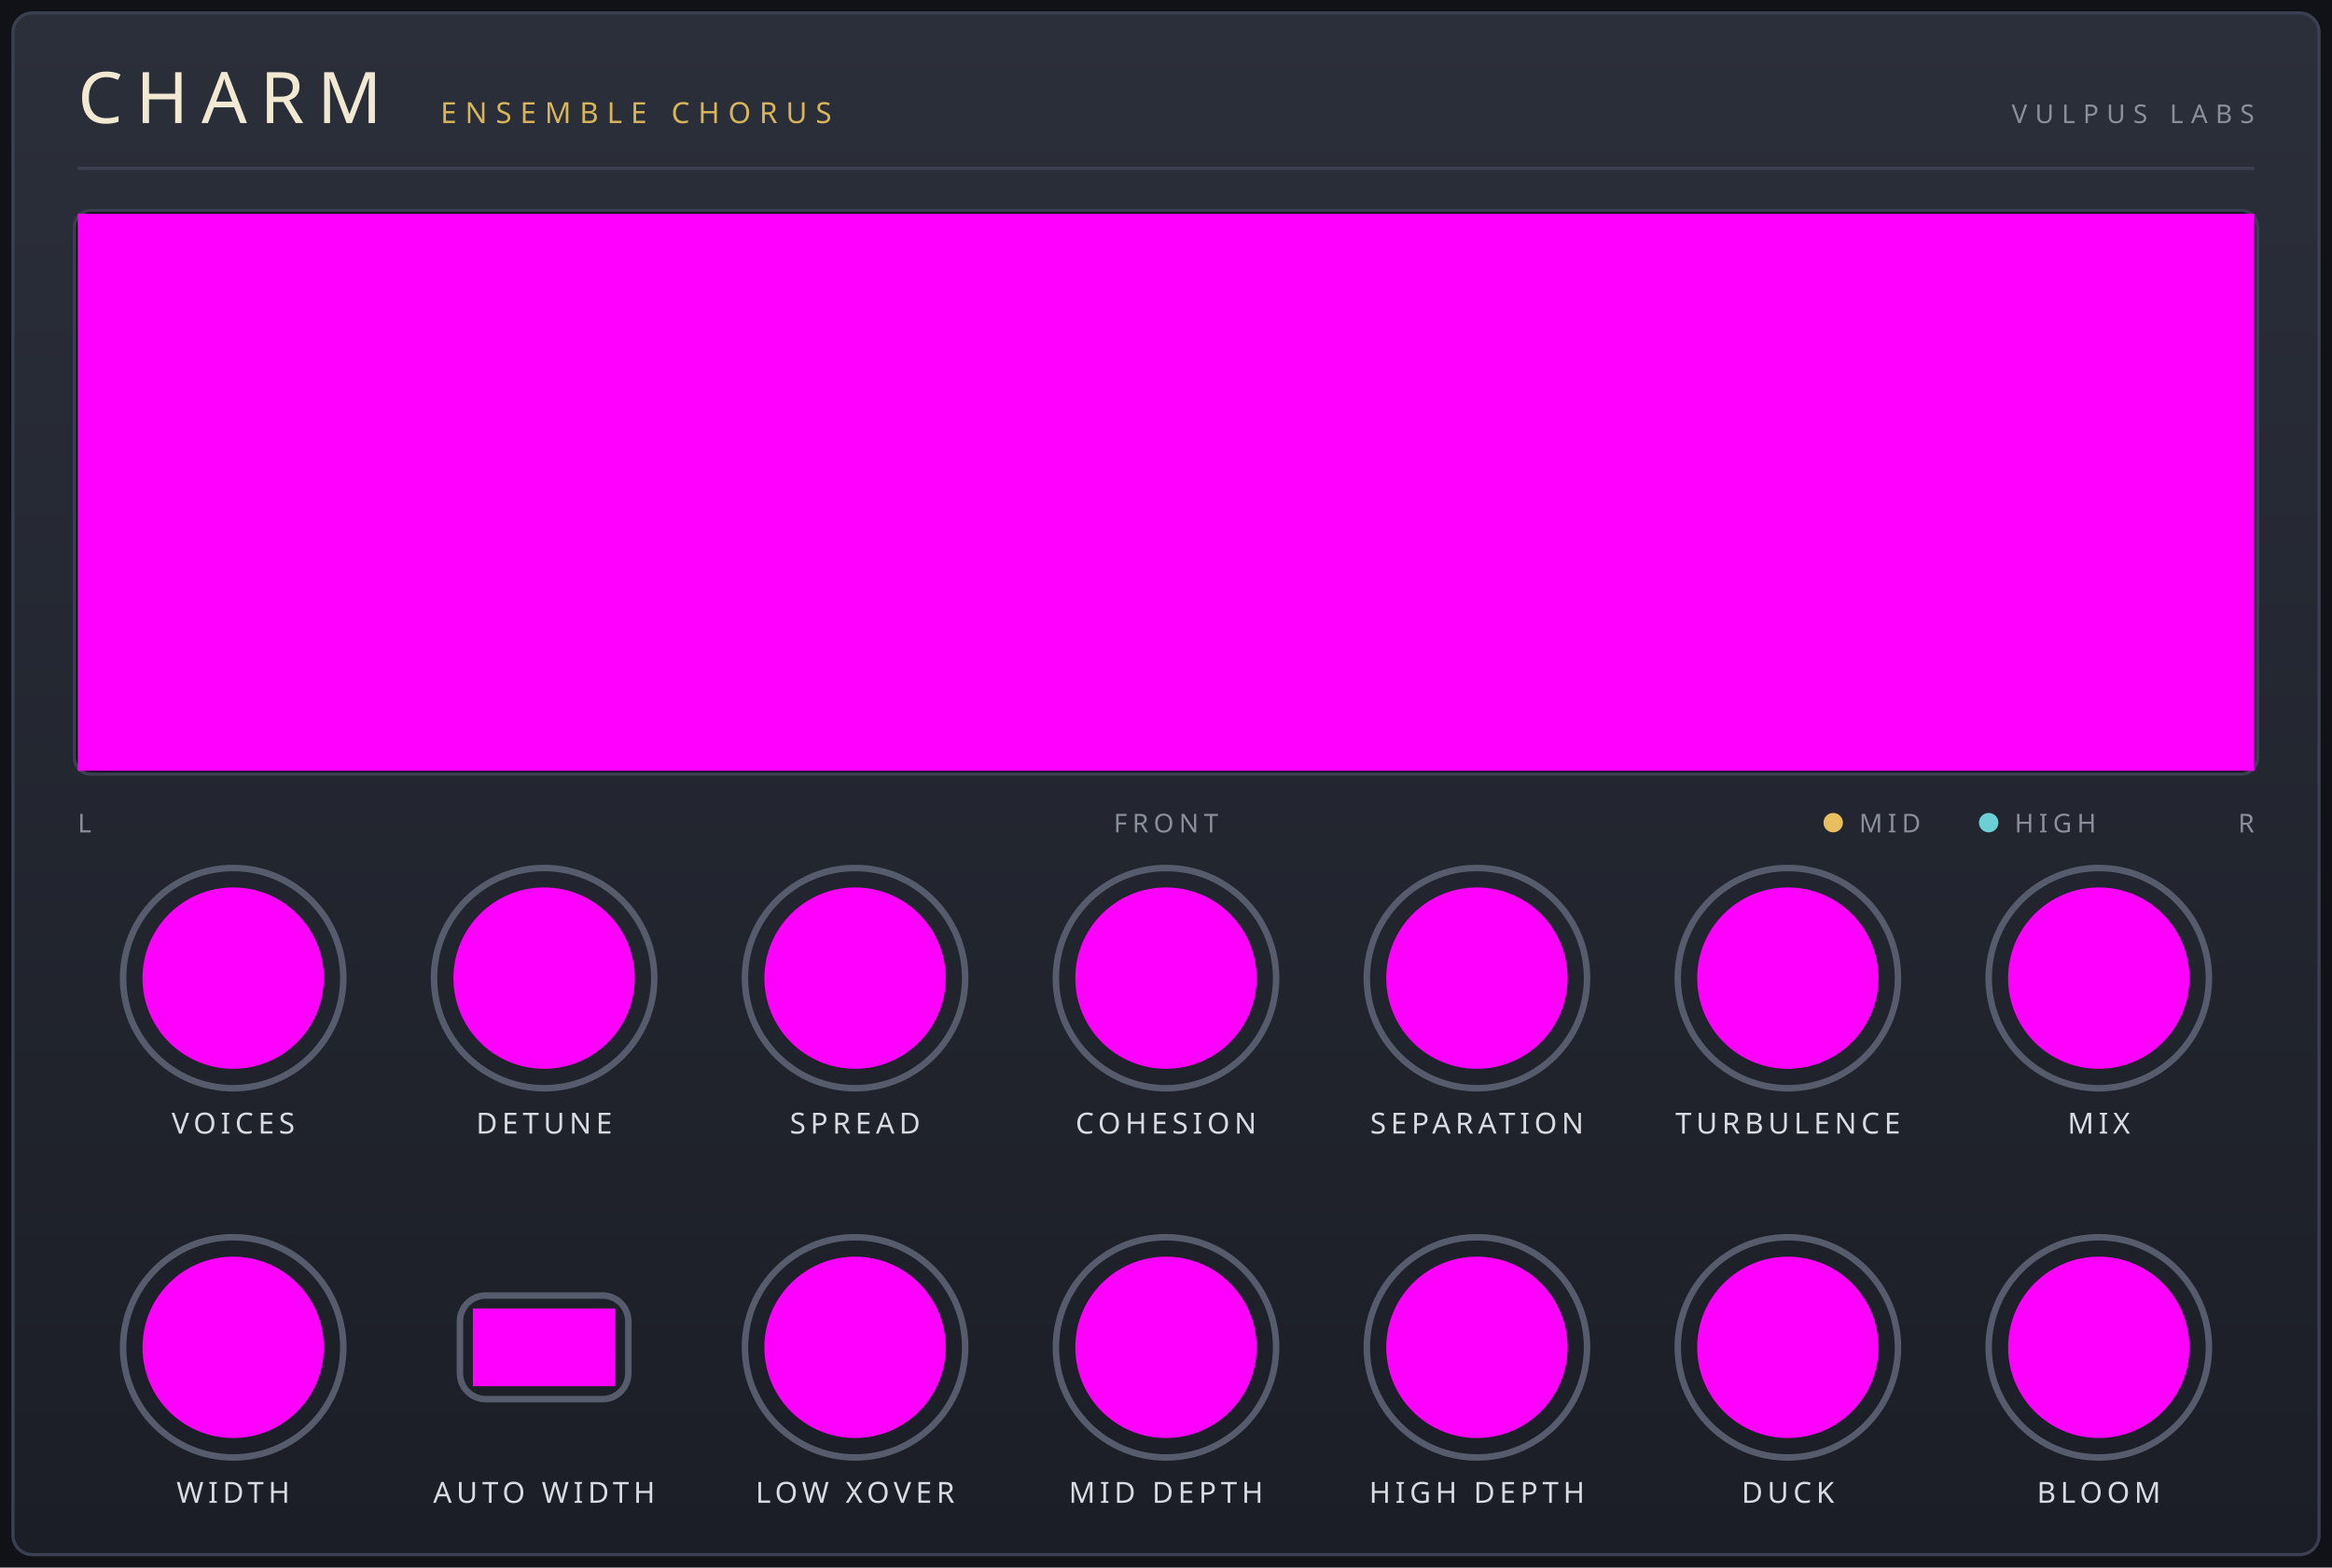
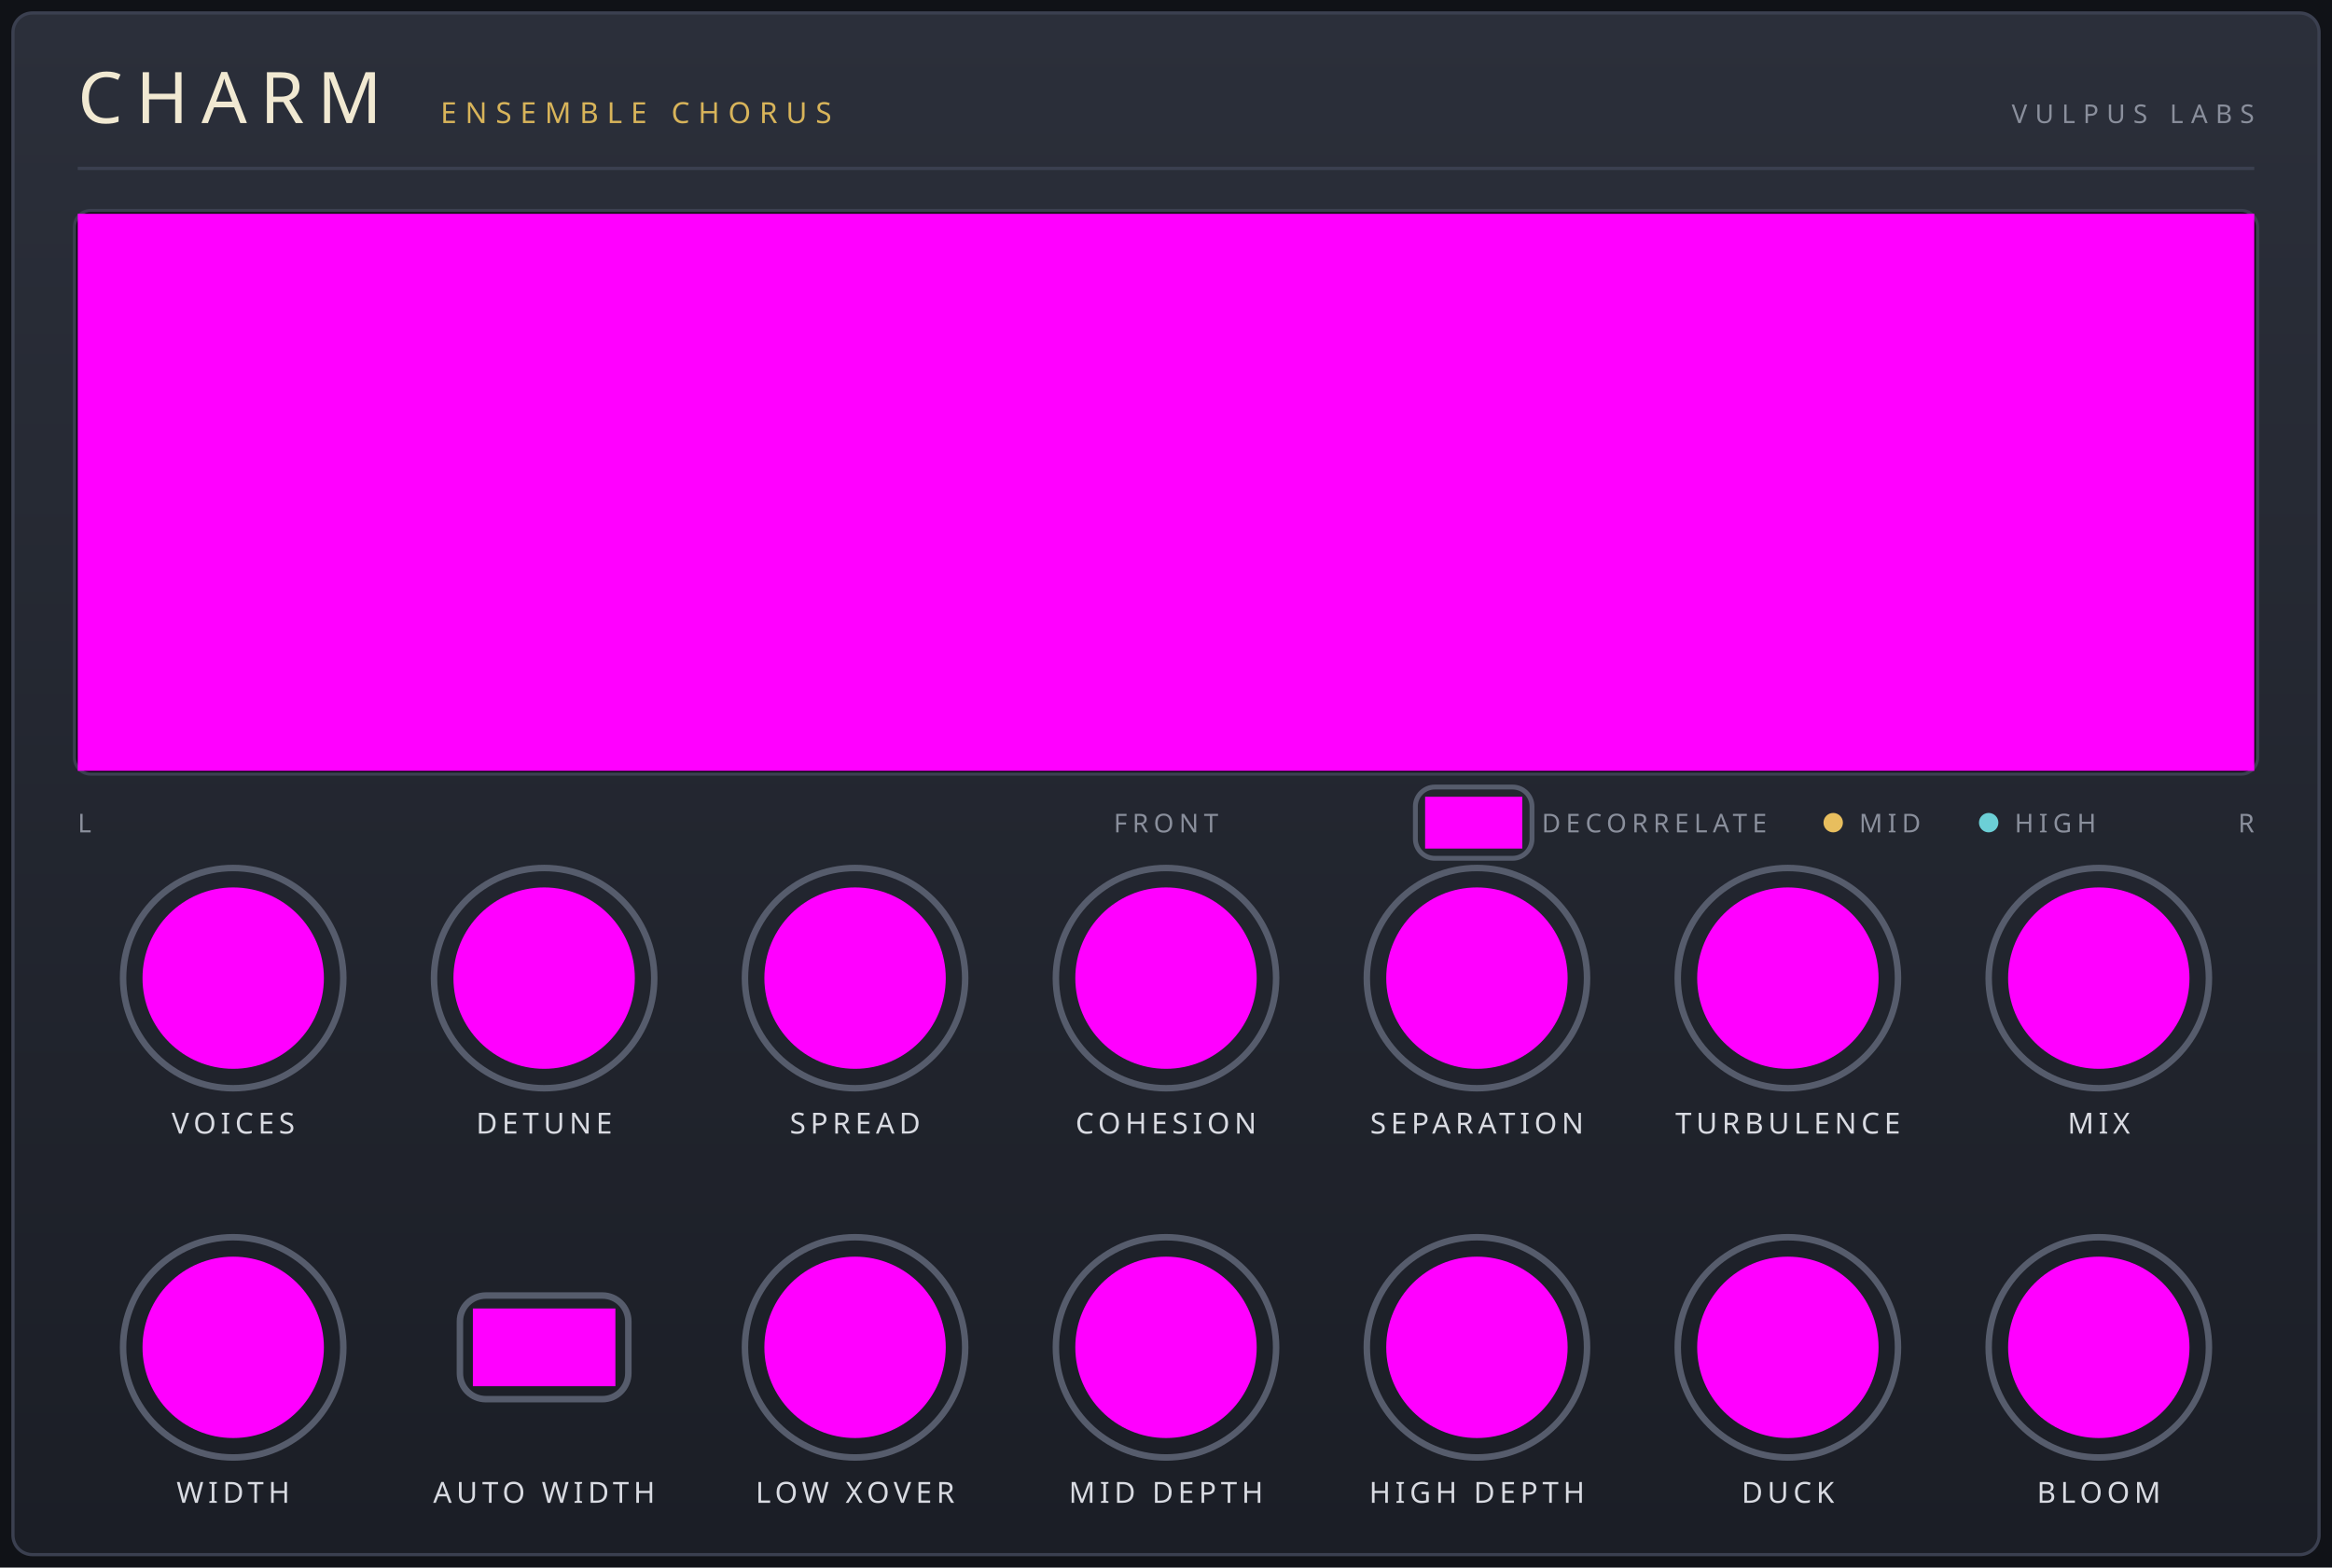
<svg xmlns="http://www.w3.org/2000/svg" width="720" height="484" viewBox="0 0 720 484">
  <defs>
    <linearGradient id="panel" x1="0" y1="0" x2="0" y2="1">
      <stop offset="0" stop-color="#2b2f3a" />
      <stop offset="1" stop-color="#1b1e26" />
    </linearGradient>
  </defs>
  <rect width="720" height="484" fill="#101217" />
  <rect x="4" y="4" width="712" height="476" rx="6" fill="url(#panel)" stroke="#3b4050" />
  <g font-family="'Jost*'" font-weight="500">
    <text x="24" y="38" font-size="22" letter-spacing="4" fill="#f1e9d2">CHARM</text>
    <text x="136" y="38" font-size="9" letter-spacing="2.6" fill="#d8b45a">ENSEMBLE CHORUS</text>
    <text x="696" y="38" font-size="8" letter-spacing="2.4" fill="#8a8f9c" text-anchor="end">VULPUS LABS</text>
    <line x1="24" y1="52" x2="696" y2="52" stroke="#3b4050" stroke-width="1" />
  </g>
  <g font-family="'Jost*'" font-weight="500" font-size="9" letter-spacing="1.4" fill="#d9dbe2" text-anchor="middle">
    <text x="72" y="350">VOICES</text>
    <text x="168" y="350">DETUNE</text>
    <text x="264" y="350">SPREAD</text>
    <text x="360" y="350">COHESION</text>
    <text x="456" y="350">SEPARATION</text>
    <text x="552" y="350">TURBULENCE</text>
    <text x="648" y="350">MIX</text>
    <text x="72" y="464">WIDTH</text>
    <text x="168" y="464">AUTO WIDTH</text>
    <text x="264" y="464">LOW XOVER</text>
    <text x="360" y="464">MID DEPTH</text>
    <text x="456" y="464">HIGH DEPTH</text>
    <text x="552" y="464">DUCK</text>
    <text x="648" y="464">BLOOM</text>
  </g>
  <g fill="none" stroke="#565c6c" stroke-width="2">
    <circle cx="72" cy="302" r="34" />
    <circle cx="168" cy="302" r="34" />
    <circle cx="264" cy="302" r="34" />
    <circle cx="360" cy="302" r="34" />
    <circle cx="456" cy="302" r="34" />
    <circle cx="552" cy="302" r="34" />
    <circle cx="648" cy="302" r="34" />
    <circle cx="72" cy="416" r="34" />
    <rect x="142" y="400" width="52" height="32" rx="8" />
    <circle cx="264" cy="416" r="34" />
    <circle cx="360" cy="416" r="34" />
    <circle cx="456" cy="416" r="34" />
    <circle cx="552" cy="416" r="34" />
    <circle cx="648" cy="416" r="34" />
  </g>
  <rect x="23" y="65" width="674" height="174" rx="5" fill="#0b0d12" stroke="#3b4050" />
  <g font-family="'Jost*'" font-weight="500" font-size="8" letter-spacing="1.6" fill="#8a8f9c">
    <text x="24" y="257">L</text>
    <text x="696" y="257" text-anchor="end">R</text>
    <text x="360" y="257" text-anchor="middle">FRONT</text>
+     <text x="476" y="257">DECORRELATE</text>
    <circle cx="566" cy="254" r="3" fill="#e8be5e" />
    <text x="574" y="257">MID</text>
    <circle cx="614" cy="254" r="3" fill="#6ccfd6" />
    <text x="622" y="257">HIGH</text>
  </g>
+   <rect x="437" y="243" width="36" height="22" rx="6" fill="none" stroke="#565c6c" stroke-width="1.5" />
  <g id="controls">
    <rect id="canvas.flock" x="24" y="66" width="672" height="172" fill="#ff00ff" />
+     <rect id="toggle.decorrelate" x="440" y="246" width="30" height="16" fill="#ff00ff" />
    <circle id="knob.voices" cx="72" cy="302" r="28" fill="#ff00ff" />
    <circle id="knob.detune" cx="168" cy="302" r="28" fill="#ff00ff" />
    <circle id="knob.spread" cx="264" cy="302" r="28" fill="#ff00ff" />
    <circle id="knob.cohesion" cx="360" cy="302" r="28" fill="#ff00ff" />
    <circle id="knob.separation" cx="456" cy="302" r="28" fill="#ff00ff" />
    <circle id="knob.turbulence" cx="552" cy="302" r="28" fill="#ff00ff" />
    <circle id="knob.mix" cx="648" cy="302" r="28" fill="#ff00ff" />
    <circle id="knob.width" cx="72" cy="416" r="28" fill="#ff00ff" />
    <rect id="toggle.auto_width" x="146" y="404" width="44" height="24" fill="#ff00ff" />
    <circle id="knob.low_xover" cx="264" cy="416" r="28" fill="#ff00ff" />
    <circle id="knob.mid_depth" cx="360" cy="416" r="28" fill="#ff00ff" />
    <circle id="knob.high_depth" cx="456" cy="416" r="28" fill="#ff00ff" />
    <circle id="knob.duck" cx="552" cy="416" r="28" fill="#ff00ff" />
    <circle id="knob.bloom" cx="648" cy="416" r="28" fill="#ff00ff" />
  </g>
</svg>
